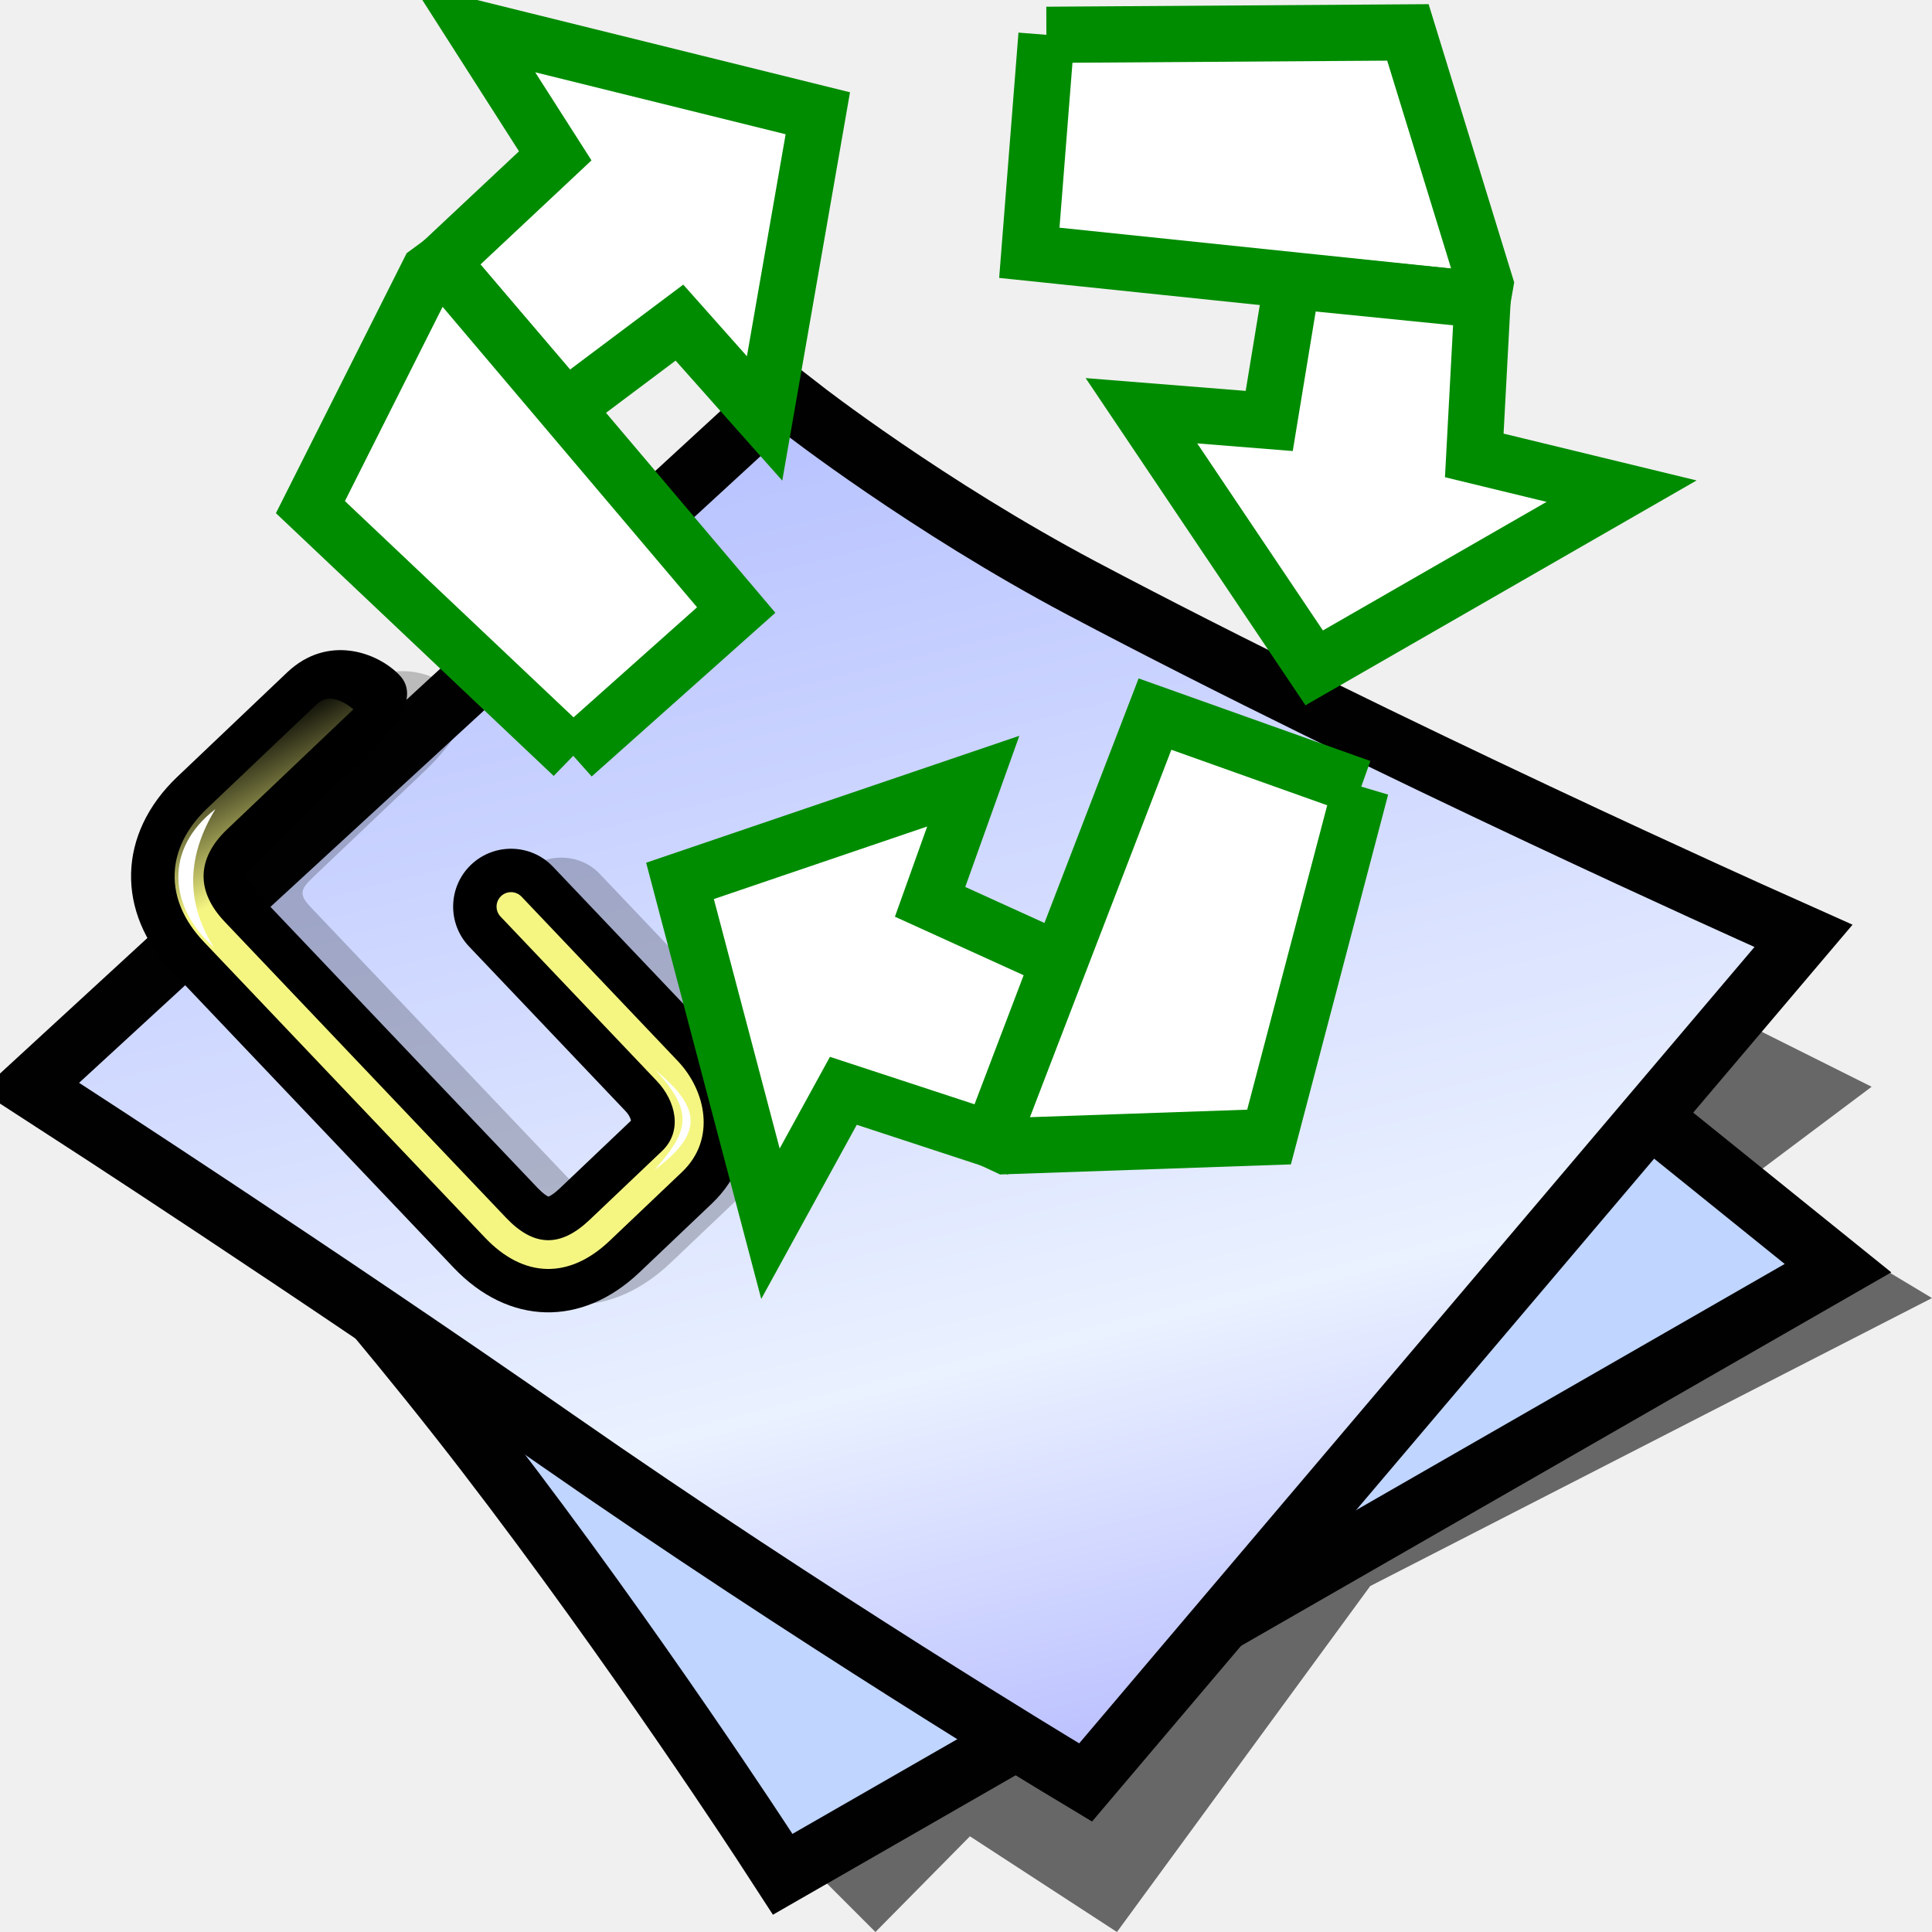
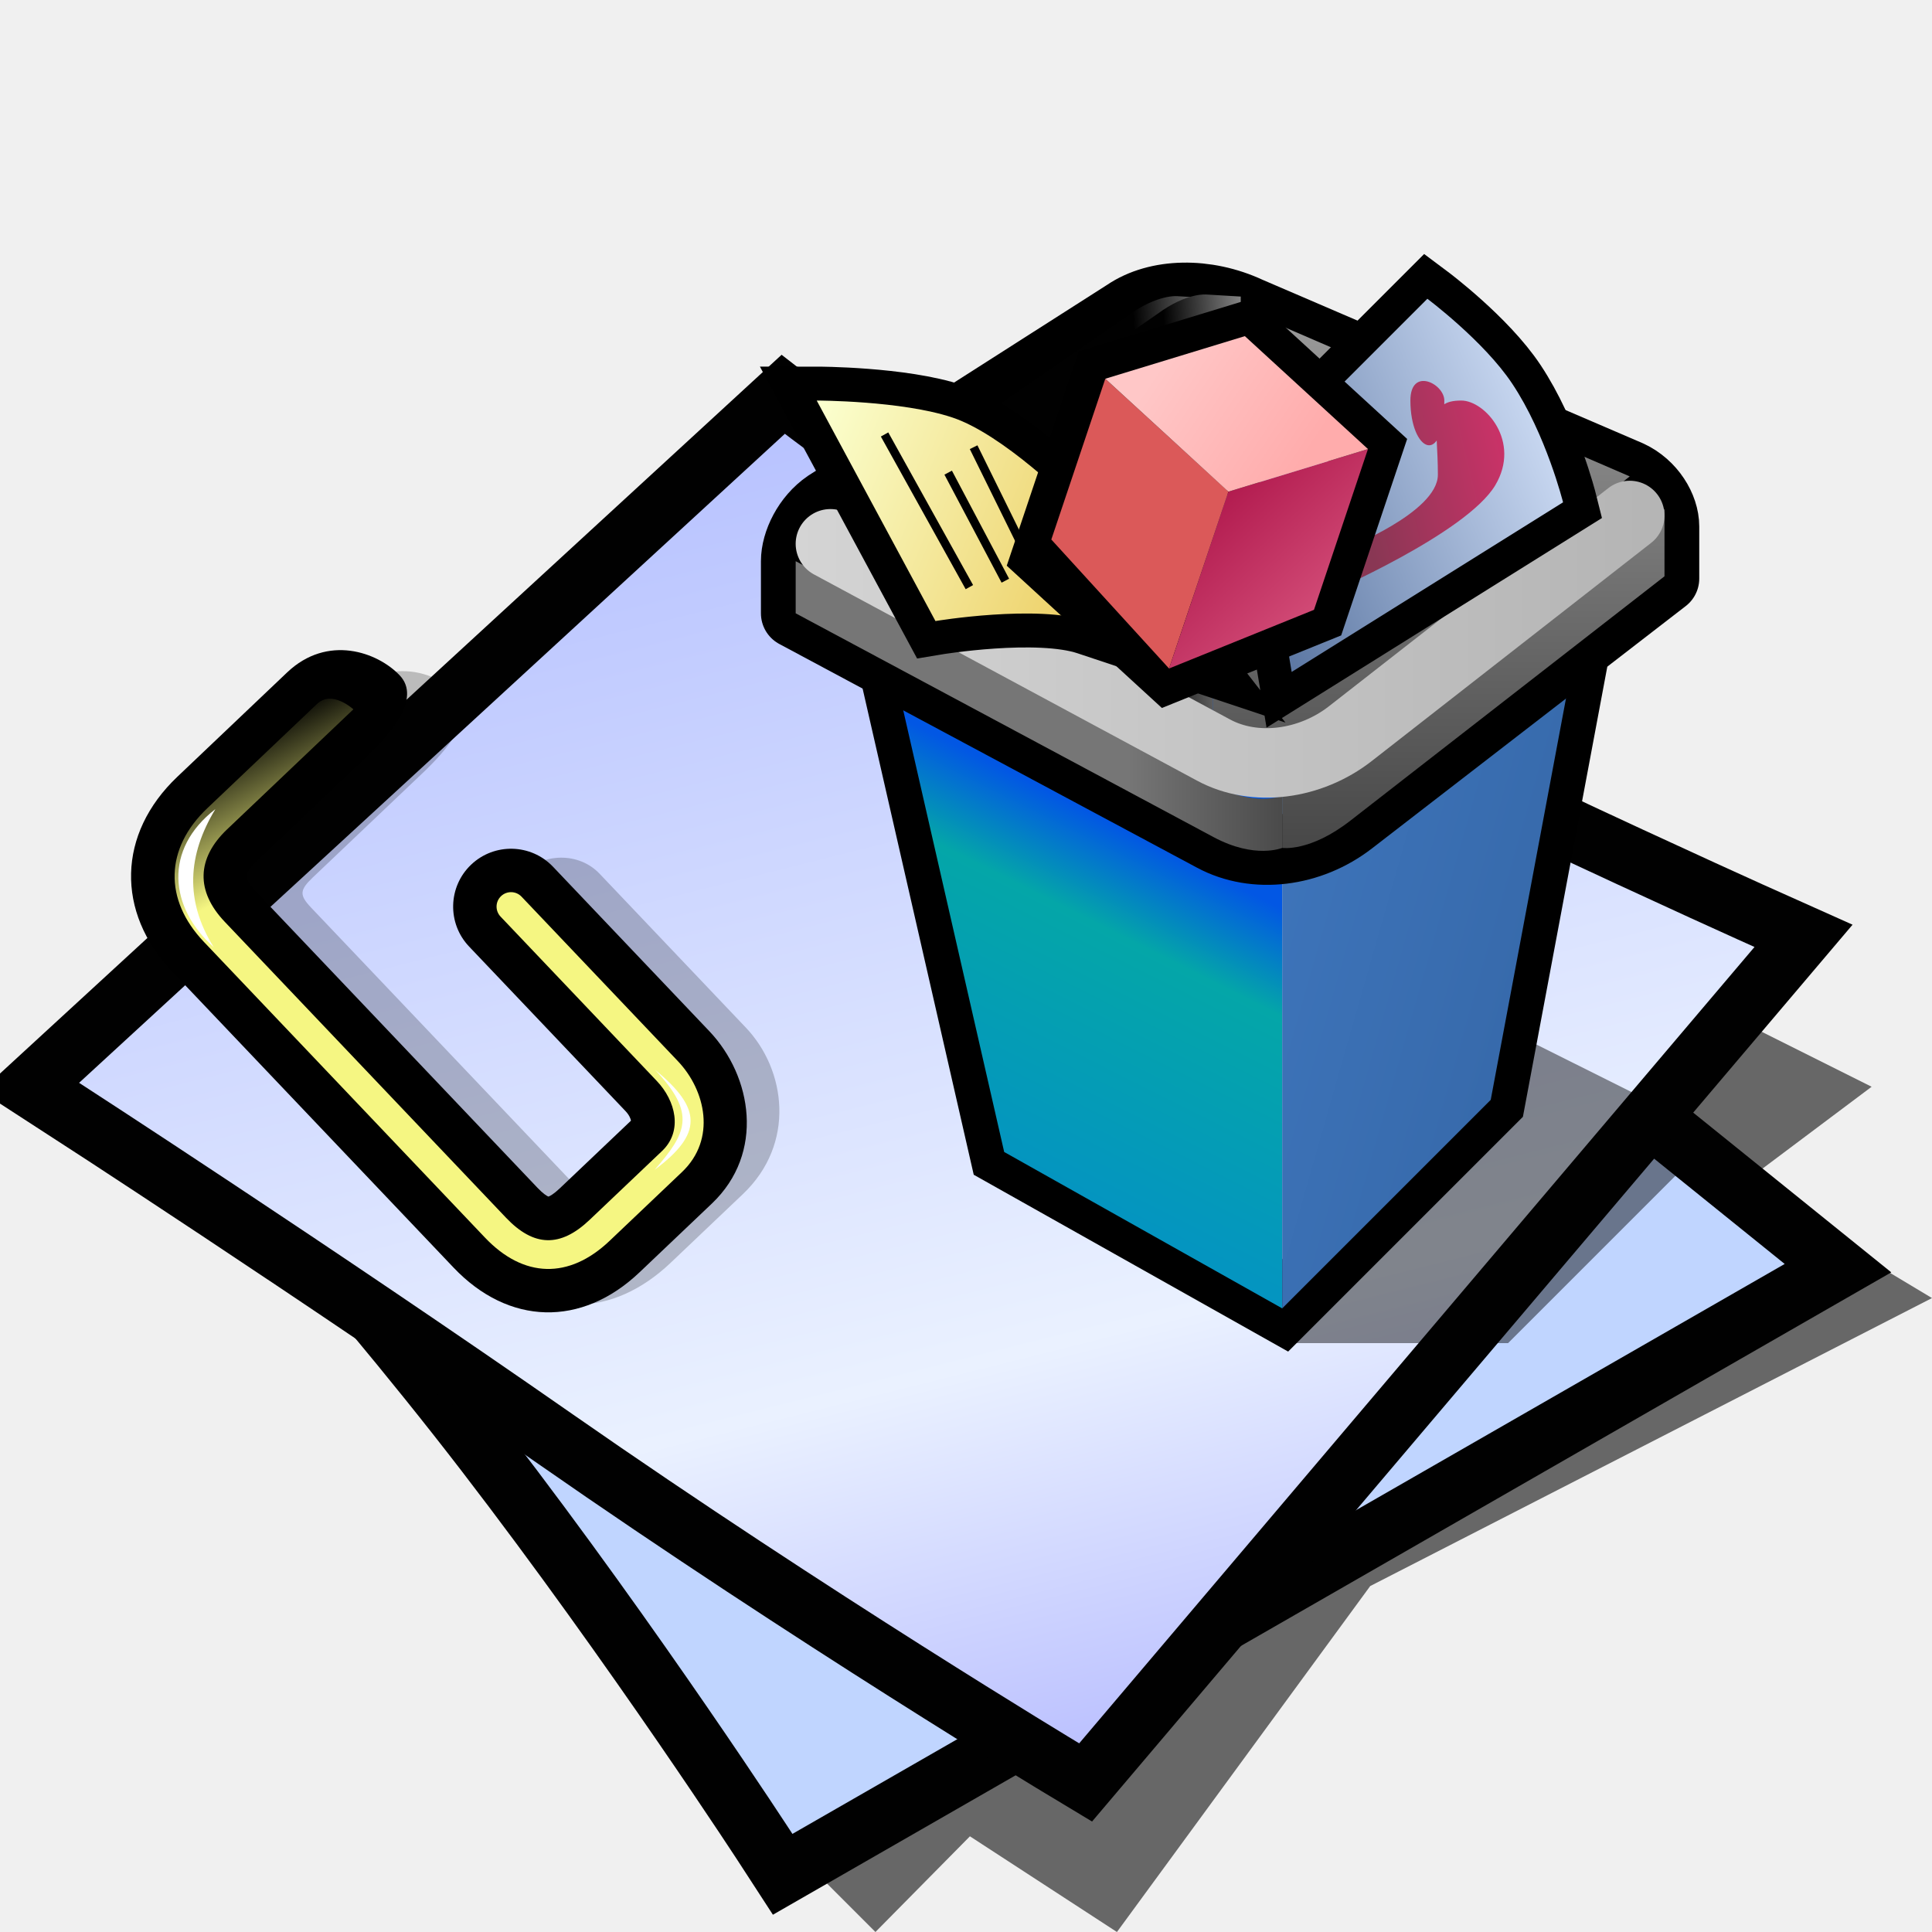
- <svg xmlns="http://www.w3.org/2000/svg" xmlns:xlink="http://www.w3.org/1999/xlink" version="1.1" width="64" height="64" color-interpolation="linearRGB" id="svg2">
+ <svg xmlns="http://www.w3.org/2000/svg" xmlns:xlink="http://www.w3.org/1999/xlink" version="1.1" width="64" height="64" color-interpolation="linearRGB" id="svg2" xml:space="preserve">
  <defs id="defs29">
    <linearGradient id="aigrd5" gradientUnits="userSpaceOnUse" x1="23.252" y1="16.748" x2="39.501" y2="44.975">
      <stop offset="0" style="stop-color:#D2D2D2" id="stop47" />
      <stop offset="1" style="stop-color:#EDEDED" id="stop49" />
    </linearGradient>
    <linearGradient xlink:href="#aigrd5" id="linearGradient3373" gradientUnits="userSpaceOnUse" gradientTransform="matrix(1.25,0,0,1.25,-9.342159,-18.15203)" x1="23.252" y1="16.748" x2="39.501" y2="44.975" />
    <linearGradient xlink:href="#aigrd5" id="linearGradient3963" gradientUnits="userSpaceOnUse" gradientTransform="matrix(1.25,0,0,1.25,3.5,-17.625)" x1="23.252" y1="16.748" x2="39.501" y2="44.975" />
    <radialGradient gradientTransform="matrix(1.318488,0,0,1.318488,-22.1264,-6.241691)" gradientUnits="userSpaceOnUse" xlink:href="#linearGradient6468" id="radialGradient4363" fy="19.598" fx="69.473" r="3.515" cy="19.598" cx="69.473" />
    <radialGradient gradientTransform="matrix(1.77275,0,0,1.29668,-16.3404,-6.615959)" gradientUnits="userSpaceOnUse" xlink:href="#linearGradient6500" id="radialGradient4354" fy="22.3" fx="18.558" r="19.229" cy="22.3" cx="18.558" />
    <linearGradient gradientTransform="translate(-3.836549,0.345971)" gradientUnits="userSpaceOnUse" xlink:href="#linearGradient6482" id="linearGradient4351" y2="30.293" x2="21.213" y1="28.083" x1="32.35" />
    <linearGradient gradientUnits="userSpaceOnUse" xlink:href="#linearGradient8534" id="linearGradient4330" y2="30.985" x2="24.329" y1="30.543" x1="26.163" />
    <radialGradient gradientTransform="matrix(0.916159,0.09318684,-0.108765,1.069309,3.253668,-3.029272)" gradientUnits="userSpaceOnUse" xlink:href="#linearGradient8542" id="radialGradient8548" fy="25.271" fx="6.024" r="4.831" cy="25.271" cx="6.024" />
    <linearGradient gradientUnits="userSpaceOnUse" xlink:href="#linearGradient8524" id="linearGradient8530" y2="46.986" x2="39.525" y1="19.111" x1="14.969" />
    <radialGradient gradientTransform="matrix(1,0,0,0.284247,0,24.29088)" gradientUnits="userSpaceOnUse" xlink:href="#linearGradient6492" id="radialGradient6498" fy="33.938" fx="23" r="18.25" cy="33.938" cx="23" />
    <radialGradient gradientTransform="matrix(1.318488,0,0,1.318488,-22.1264,-6.241691)" gradientUnits="userSpaceOnUse" xlink:href="#linearGradient6468" id="radialGradient6474" fy="19.598" fx="69.473" r="3.515" cy="19.598" cx="69.473" />
    <linearGradient gradientUnits="userSpaceOnUse" xlink:href="#linearGradient6452" id="linearGradient6458" y2="31.57" x2="5.985" y1="23.362" x1="6.305" />
    <linearGradient id="linearGradient6452">
      <stop id="stop6454" offset="0" style="stop-color:white;stop-opacity:1" />
      <stop id="stop6456" offset="1" style="stop-color:white;stop-opacity:0" />
    </linearGradient>
    <linearGradient id="linearGradient6468">
      <stop id="stop6470" offset="0" style="stop-color:white;stop-opacity:1" />
      <stop id="stop6472" offset="1" style="stop-color:#b9b9b0;stop-opacity:1" />
    </linearGradient>
    <linearGradient id="linearGradient6482">
      <stop id="stop6484" offset="0" style="stop-color:black;stop-opacity:1" />
      <stop id="stop6486" offset="1" style="stop-color:black;stop-opacity:0" />
    </linearGradient>
    <linearGradient id="linearGradient6492">
      <stop id="stop6494" offset="0" style="stop-color:black;stop-opacity:1" />
      <stop id="stop6496" offset="1" style="stop-color:black;stop-opacity:0" />
    </linearGradient>
    <linearGradient id="linearGradient6500">
      <stop id="stop6502" offset="0" style="stop-color:#857c63;stop-opacity:1" />
      <stop id="stop6504" offset="1" style="stop-color:#221f19;stop-opacity:1" />
    </linearGradient>
    <linearGradient gradientTransform="translate(-49.30496,1.877723)" gradientUnits="userSpaceOnUse" xlink:href="#linearGradient6951" id="linearGradient6957" y2="11.182" x2="27.754" y1="19.24" x1="37.018" />
    <linearGradient id="linearGradient6951">
      <stop id="stop6953" offset="0" style="stop-color:#6e3d09;stop-opacity:1" />
      <stop id="stop6959" offset="0.242" style="stop-color:#ea8113;stop-opacity:1" />
      <stop id="stop6961" offset="0.621" style="stop-color:#5c3307;stop-opacity:1" />
      <stop id="stop6955" offset="1" style="stop-color:#e07c12;stop-opacity:1" />
    </linearGradient>
    <linearGradient gradientTransform="translate(-46.40695,-1.802856)" gradientUnits="userSpaceOnUse" xlink:href="#linearGradient6939" id="linearGradient6945" y2="33.439" x2="23.109" y1="30.001" x1="19.395" />
    <linearGradient id="linearGradient6939">
      <stop id="stop6941" offset="0" style="stop-color:#bdbdbd;stop-opacity:1" />
      <stop id="stop6947" offset="0.333" style="stop-color:#e2e2e2;stop-opacity:1" />
      <stop id="stop6949" offset="0.667" style="stop-color:#a3a3a3;stop-opacity:1" />
      <stop id="stop6943" offset="1" style="stop-color:#ddd;stop-opacity:1" />
    </linearGradient>
    <radialGradient gradientTransform="matrix(1.572694,0,0,1.532639,-55.36682,-21.35823)" gradientUnits="userSpaceOnUse" xlink:href="#linearGradient6963" id="radialGradient6969" fy="35.357" fx="15.415" r="7.579" cy="35.357" cx="15.415" />
    <linearGradient id="linearGradient6963">
      <stop id="stop6965" offset="0" style="stop-color:#696969;stop-opacity:1" />
      <stop id="stop6967" offset="1" style="stop-color:black;stop-opacity:1" />
    </linearGradient>
    <linearGradient gradientTransform="matrix(0.755165,0.395143,-0.395143,0.755165,-25.91245,6.532586)" gradientUnits="userSpaceOnUse" xlink:href="#linearGradient2446" id="linearGradient2452" y2="42.282" x2="7.752" y1="37.752" x1="13.236" />
    <linearGradient id="linearGradient2446">
      <stop id="stop2448" offset="0" style="stop-color:white;stop-opacity:1" />
      <stop id="stop2450" offset="1" style="stop-color:white;stop-opacity:0" />
    </linearGradient>
    <linearGradient id="linearGradient8524">
      <stop id="stop8526" offset="0" style="stop-color:white;stop-opacity:1" />
      <stop id="stop8528" offset="1" style="stop-color:white;stop-opacity:0" />
    </linearGradient>
    <linearGradient id="linearGradient8534">
      <stop id="stop8536" offset="0" style="stop-color:black;stop-opacity:1" />
      <stop id="stop8538" offset="1" style="stop-color:black;stop-opacity:0" />
    </linearGradient>
    <linearGradient id="linearGradient8542">
      <stop id="stop8544" offset="0" style="stop-color:#5b676b;stop-opacity:1" />
      <stop id="stop8546" offset="1" style="stop-color:#141718;stop-opacity:1" />
    </linearGradient>
    <linearGradient xlink:href="#aigrd1" id="linearGradient5461" gradientUnits="userSpaceOnUse" x1="13.273" y1="6.763" x2="32.589" y2="40.316" />
    <radialGradient xlink:href="#aigrd2" id="radialGradient5463" gradientUnits="userSpaceOnUse" cx="8.959" cy="29.729" fx="8.959" fy="29.729" r="1.247" />
    <radialGradient xlink:href="#aigrd3" id="radialGradient5465" gradientUnits="userSpaceOnUse" cx="8.959" cy="17.871" fx="8.959" fy="17.871" r="1.247" />
    <linearGradient xlink:href="#aigrd4" id="linearGradient5467" gradientUnits="userSpaceOnUse" x1="11.155" y1="6.554" x2="10.732" y2="40.082" />
    <radialGradient gradientTransform="matrix(0.461716,0,0,0.458175,1.629516,1.778104)" r="49.495" fy="135.497" fx="90.746" cy="135.497" cx="90.746" gradientUnits="userSpaceOnUse" id="radialGradient3828" xlink:href="#XMLID_3_" />
    <radialGradient gradientTransform="matrix(0.461716,0,0,0.458175,1.629516,1.778104)" r="49.497" fy="135.497" fx="36.613" cy="135.497" cx="36.613" gradientUnits="userSpaceOnUse" id="radialGradient3825" xlink:href="#XMLID_4_" />
    <linearGradient gradientTransform="matrix(0.461716,0,0,0.458175,1.629516,1.778104)" y2="77.272" x2="86.519" y1="13.72" x1="86.519" gradientUnits="userSpaceOnUse" id="linearGradient3822" xlink:href="#XMLID_5_" />
    <linearGradient gradientTransform="matrix(0.461716,0,0,0.458175,1.629516,1.778104)" y2="40.414" x2="34.506" y1="-5.838" x1="34.506" gradientUnits="userSpaceOnUse" id="linearGradient3819" xlink:href="#XMLID_6_" />
    <linearGradient id="XMLID_6_" gradientUnits="userSpaceOnUse" x1="34.506" y1="-5.838" x2="34.506" y2="40.414">
      <stop offset="0%" style="stop-color:rgb(255,255,255)" id="stop662" />
      <stop offset="100%" style="stop-opacity:0;stop-color:rgb(255,255,255)" id="stop663" />
    </linearGradient>
    <linearGradient id="XMLID_5_" gradientUnits="userSpaceOnUse" x1="86.519" y1="13.72" x2="86.519" y2="77.272">
      <stop offset="9.195%" style="stop-color:rgb(255,255,255)" id="stop658" />
      <stop offset="100%" style="stop-opacity:0;stop-color:rgb(255,255,255)" id="stop659" />
    </linearGradient>
    <radialGradient id="XMLID_4_" cx="36.613" cy="135.497" r="49.497" fx="36.613" fy="135.497" gradientUnits="userSpaceOnUse">
      <stop offset="0" style="stop-color:rgb(255,255,255)" id="stop651" />
      <stop offset="1" style="stop-color:rgb(224,0,0)" id="stop652" />
      <midPointStop offset="0" style="stop-color:#FFFFFF" id="midPointStop653" />
      <midPointStop offset="0.5" style="stop-color:#FFFFFF" id="midPointStop654" />
      <midPointStop offset="1" style="stop-color:#E00000" id="midPointStop655" />
    </radialGradient>
    <radialGradient id="XMLID_3_" cx="90.746" cy="135.497" r="49.495" fx="90.746" fy="135.497" gradientUnits="userSpaceOnUse">
      <stop offset="0" style="stop-color:rgb(255,255,255)" id="stop644" />
      <stop offset="1" style="stop-color:rgb(224,0,0)" id="stop645" />
      <midPointStop offset="0" style="stop-color:#FFFFFF" id="midPointStop646" />
      <midPointStop offset="0.5" style="stop-color:#FFFFFF" id="midPointStop647" />
      <midPointStop offset="1" style="stop-color:#E00000" id="midPointStop648" />
    </radialGradient>
    <radialGradient id="XMLID_2_" cx="34.227" cy="118.243" r="56.108" fx="34.227" fy="118.243" gradientUnits="userSpaceOnUse">
      <stop offset="0" style="stop-color:rgb(242,0,0)" id="stop637" />
      <stop offset="1" style="stop-color:rgb(141,0,0)" id="stop638" />
      <midPointStop offset="0" style="stop-color:#F20000" id="midPointStop639" />
      <midPointStop offset="0.5" style="stop-color:#F20000" id="midPointStop640" />
      <midPointStop offset="1" style="stop-color:#8D0000" id="midPointStop641" />
    </radialGradient>
    <radialGradient id="XMLID_1_" cx="88.666" cy="118.243" r="56.109" fx="88.666" fy="118.243" gradientUnits="userSpaceOnUse">
      <stop offset="0" style="stop-color:rgb(242,0,0)" id="stop630" />
      <stop offset="1" style="stop-color:rgb(141,0,0)" id="stop631" />
      <midPointStop offset="0" style="stop-color:#F20000" id="midPointStop632" />
      <midPointStop offset="0.5" style="stop-color:#F20000" id="midPointStop633" />
      <midPointStop offset="1" style="stop-color:#8D0000" id="midPointStop634" />
    </radialGradient>
    <linearGradient y2="40.414" x2="34.506" y1="-5.838" x1="34.506" gradientUnits="userSpaceOnUse" id="linearGradient3786" xlink:href="#XMLID_6_" />
    <linearGradient y2="77.272" x2="86.519" y1="13.72" x1="86.519" gradientUnits="userSpaceOnUse" id="linearGradient3784" xlink:href="#XMLID_5_" />
    <radialGradient r="49.497" fy="135.497" fx="36.613" cy="135.497" cx="36.613" gradientUnits="userSpaceOnUse" id="radialGradient3782" xlink:href="#XMLID_4_" />
    <radialGradient r="49.495" fy="135.497" fx="90.746" cy="135.497" cx="90.746" gradientUnits="userSpaceOnUse" id="radialGradient3780" xlink:href="#XMLID_3_" />
    <radialGradient r="56.108" fy="118.243" fx="34.227" cy="118.243" cx="34.227" gradientUnits="userSpaceOnUse" id="radialGradient3778" xlink:href="#XMLID_2_" />
    <radialGradient r="56.109" fy="118.243" fx="88.666" cy="118.243" cx="88.666" gradientUnits="userSpaceOnUse" id="radialGradient3776" xlink:href="#XMLID_1_" />
    <linearGradient y2="40.414" x2="34.506" y1="-5.838" x1="34.506" gradientUnits="userSpaceOnUse" id="linearGradient2965" xlink:href="#XMLID_6_" />
    <linearGradient y2="77.272" x2="86.519" y1="13.72" x1="86.519" gradientUnits="userSpaceOnUse" id="linearGradient2963" xlink:href="#XMLID_5_" />
    <radialGradient r="49.497" fy="135.497" fx="36.613" cy="135.497" cx="36.613" gradientUnits="userSpaceOnUse" id="radialGradient2961" xlink:href="#XMLID_4_" />
    <radialGradient r="49.495" fy="135.497" fx="90.746" cy="135.497" cx="90.746" gradientUnits="userSpaceOnUse" id="radialGradient2959" xlink:href="#XMLID_3_" />
    <radialGradient r="56.108" fy="118.243" fx="34.227" cy="118.243" cx="34.227" gradientUnits="userSpaceOnUse" id="radialGradient2957" xlink:href="#XMLID_2_" />
    <radialGradient r="56.109" fy="118.243" fx="88.666" cy="118.243" cx="88.666" gradientUnits="userSpaceOnUse" id="radialGradient2955" xlink:href="#XMLID_1_" />
    <linearGradient y2="28.735" x2="32.099" y1="28.735" x1="16.387" gradientUnits="userSpaceOnUse" id="aigrd5-1">
      <stop id="stop1408" style="stop-color:#F6EDC8" offset="0" />
      <stop id="stop1410" style="stop-color:#F3EAC0" offset="1.444304e-002" />
      <stop id="stop1412" style="stop-color:#E8DEA3" offset="7.716820e-002" />
      <stop id="stop1414" style="stop-color:#E1D48F" offset="0.147" />
      <stop id="stop1416" style="stop-color:#DACD81" offset="0.227" />
      <stop id="stop1418" style="stop-color:#D7CA78" offset="0.326" />
      <stop id="stop1420" style="stop-color:#D6C876" offset="0.5" />
      <stop id="stop1422" style="stop-color:#D3C575" offset="0.706" />
      <stop id="stop1424" style="stop-color:#CABE70" offset="0.799" />
      <stop id="stop1426" style="stop-color:#BAAF67" offset="0.869" />
      <stop id="stop1428" style="stop-color:#A49B5C" offset="0.927" />
      <stop id="stop1430" style="stop-color:#8A844E" offset="0.978" />
      <stop id="stop1432" style="stop-color:#7D7746" offset="1" />
    </linearGradient>
    <radialGradient xlink:href="#XMLID_3_" id="radialGradient5623" gradientUnits="userSpaceOnUse" gradientTransform="matrix(0.461716,0,0,0.458175,1.629516,1.778104)" cx="90.746" cy="135.497" fx="90.746" fy="135.497" r="49.495" />
    <radialGradient xlink:href="#XMLID_4_" id="radialGradient5625" gradientUnits="userSpaceOnUse" gradientTransform="matrix(0.461716,0,0,0.458175,1.629516,1.778104)" cx="36.613" cy="135.497" fx="36.613" fy="135.497" r="49.497" />
    <linearGradient xlink:href="#XMLID_5_" id="linearGradient5627" gradientUnits="userSpaceOnUse" gradientTransform="matrix(0.461716,0,0,0.458175,1.629516,1.778104)" x1="86.519" y1="13.72" x2="86.519" y2="77.272" />
    <linearGradient xlink:href="#XMLID_6_" id="linearGradient5629" gradientUnits="userSpaceOnUse" gradientTransform="matrix(0.461716,0,0,0.458175,1.629516,1.778104)" x1="34.506" y1="-5.838" x2="34.506" y2="40.414" />
    <linearGradient xlink:href="#XMLID_6_" id="linearGradient5632" gradientUnits="userSpaceOnUse" gradientTransform="matrix(0.137078,0,0,0.1360268,34.20486,12.34413)" x1="34.506" y1="-5.838" x2="34.506" y2="40.414" />
    <linearGradient xlink:href="#XMLID_5_" id="linearGradient5635" gradientUnits="userSpaceOnUse" gradientTransform="matrix(0.137078,0,0,0.1360268,34.20486,12.34413)" x1="86.519" y1="13.72" x2="86.519" y2="77.272" />
    <radialGradient xlink:href="#XMLID_4_" id="radialGradient5638" gradientUnits="userSpaceOnUse" gradientTransform="matrix(0.137078,0,0,0.1360268,34.20486,12.34413)" cx="36.613" cy="135.497" fx="36.613" fy="135.497" r="49.497" />
    <radialGradient xlink:href="#XMLID_3_" id="radialGradient5641" gradientUnits="userSpaceOnUse" gradientTransform="matrix(0.137078,0,0,0.1360268,34.20486,12.34413)" cx="90.746" cy="135.497" fx="90.746" fy="135.497" r="49.495" />
    <radialGradient xlink:href="#aigrd5-15" id="radialGradient5890" gradientUnits="userSpaceOnUse" gradientTransform="matrix(1.49089,0,0,1.49089,5.976158,-3.65211)" cx="18.586" cy="12.938" fx="18.586" fy="12.938" r="20.591" />
    <radialGradient gradientTransform="matrix(1.192712,0,0,1.192712,-2.400701,-1.636319)" id="aigrd5-15" cx="18.586" cy="12.938" r="20.591" fx="18.586" fy="12.938" gradientUnits="userSpaceOnUse">
      <stop offset="0" style="stop-color:#00ffff;stop-opacity:1;" id="stop50" />
      <stop id="stop3159" style="stop-color:#ffff00;stop-opacity:1;" offset="0.5" />
      <stop offset="1" style="stop-color:#ff0000;stop-opacity:1;" id="stop52" />
    </radialGradient>
    <radialGradient xlink:href="#aigrd5-15" id="radialGradient5951" gradientUnits="userSpaceOnUse" gradientTransform="matrix(1.49089,0,0,1.49089,5.976158,-3.65211)" cx="18.586" cy="12.938" fx="18.586" fy="12.938" r="20.591" />
    <linearGradient id="XMLID_1_-3" gradientUnits="userSpaceOnUse" x1="61.318" y1="35.443" x2="61.318" y2="134.158">
      <stop offset="0" style="stop-color:rgb(255,167,0)" id="stop14" />
      <stop offset="0.691" style="stop-color:rgb(255,255,0)" id="stop16" />
      <stop offset="0.792" style="stop-color:rgb(255,252,0)" id="stop18" />
      <stop offset="0.855" style="stop-color:rgb(255,244,0)" id="stop20-5" />
      <stop offset="0.907" style="stop-color:rgb(255,229,0)" id="stop22-5" />
      <stop offset="0.953" style="stop-color:rgb(255,209,0)" id="stop1478" />
      <stop offset="0.995" style="stop-color:rgb(255,183,0)" id="stop1480" />
      <stop offset="1" style="stop-color:rgb(255,179,0)" id="stop28" />
    </linearGradient>
    <radialGradient id="XMLID_2_-4" cx="58.746" cy="111.291" r="87.855" fx="58.746" fy="111.291" gradientUnits="userSpaceOnUse">
      <stop offset="0" style="stop-color:rgb(255,255,0)" id="stop1486" />
      <stop offset="0.164" style="stop-color:rgb(255,241,0)" id="stop1488" />
      <stop offset="0.719" style="stop-color:rgb(255,196,0)" id="stop37" />
      <stop offset="1" style="stop-color:rgb(255,179,0)" id="stop39" />
    </radialGradient>
    <linearGradient id="XMLID_3_-2" gradientUnits="userSpaceOnUse" x1="61.318" y1="10.462" x2="61.318" y2="65.92">
      <stop offset="14.943%" style="stop-color:rgb(255,255,255)" id="stop76" />
      <stop offset="100%" style="stop-opacity:0;stop-color:rgb(255,255,255)" id="stop78" />
    </linearGradient>
    <linearGradient id="XMLID_4_-4" gradientUnits="userSpaceOnUse" x1="-232.972" y1="426.588" x2="-199.737" y2="435.486" gradientTransform="matrix(1,0,0,-1,232.8652,479.5703)">
      <stop offset="0" style="stop-color:#F8FAED" id="stop198" />
      <stop offset="0.201" style="stop-color:#E3E9F0" id="stop199" />
      <stop offset="0.611" style="stop-color:#AFBEF7" id="stop200" />
      <stop offset="1" style="stop-color:#7790FF" id="stop201" />
    </linearGradient>
    <linearGradient id="XMLID_5_-0" gradientUnits="userSpaceOnUse" x1="-217.989" y1="408.745" x2="-200.9" y2="399.698" gradientTransform="matrix(1,0,0,-1,232.8652,479.5703)">
      <stop offset="0" style="stop-color:#303162" id="stop212" />
      <stop offset="0.649" style="stop-color:#383A74" id="stop213" />
      <stop offset="1" style="stop-color:#3E4080" id="stop214" />
    </linearGradient>
    <linearGradient xlink:href="#XMLID_1_-3" id="linearGradient10596" gradientUnits="userSpaceOnUse" x1="61.318" y1="35.443" x2="61.318" y2="134.158" />
    <radialGradient xlink:href="#XMLID_2_-4" id="radialGradient10598" gradientUnits="userSpaceOnUse" cx="58.746" cy="111.291" fx="58.746" fy="111.291" r="87.855" />
    <linearGradient xlink:href="#XMLID_3_-2" id="linearGradient10600" gradientUnits="userSpaceOnUse" x1="61.318" y1="10.462" x2="61.318" y2="65.92" />
    <linearGradient xlink:href="#XMLID_4_-4" id="linearGradient10602" gradientUnits="userSpaceOnUse" gradientTransform="matrix(1,0,0,-1,232.8652,479.5703)" x1="-232.972" y1="426.588" x2="-199.737" y2="435.486" />
    <linearGradient xlink:href="#XMLID_5_-0" id="linearGradient10604" gradientUnits="userSpaceOnUse" gradientTransform="matrix(1,0,0,-1,232.8652,479.5703)" x1="-217.989" y1="408.745" x2="-200.9" y2="399.698" />
    <linearGradient xlink:href="#aigrd5-4" id="linearGradient3617" gradientUnits="userSpaceOnUse" x1="19.86" y1="5.443" x2="20.841" y2="1.874" />
    <linearGradient y2="1.874" x2="20.841" y1="5.443" x1="19.86" gradientUnits="userSpaceOnUse" id="aigrd5-4">
      <stop id="stop2088" style="stop-color:#F5F682" offset="0" />
      <stop id="stop2090" style="stop-color:#000000" offset="1" />
    </linearGradient>
    <linearGradient xlink:href="#aigrd5-4" id="linearGradient3742" gradientUnits="userSpaceOnUse" x1="19.86" y1="5.443" x2="20.841" y2="1.874" />
    <linearGradient xlink:href="#aigrd5-4" id="linearGradient3763" gradientUnits="userSpaceOnUse" x1="19.86" y1="5.443" x2="20.841" y2="1.874" />
+     <linearGradient id="linearGradient5048">
+       <stop style="stop-color:black;stop-opacity:0;" offset="0" id="stop5050" />
+       <stop id="stop5056" offset="0.5" style="stop-color:black;stop-opacity:1;" />
+       <stop style="stop-color:black;stop-opacity:0;" offset="1" id="stop5052" />
+     </linearGradient>
+     <linearGradient id="linearGradient1869">
+       <stop id="stop1870" offset="0" style="stop-color:#eff3f4;stop-opacity:1;" />
+       <stop id="stop1871" offset="1" style="stop-color:#939596;stop-opacity:1;" />
+     </linearGradient>
+     <linearGradient id="linearGradient1877">
+       <stop id="stop1878" offset="0" style="stop-color:#000000;stop-opacity:0.18;" />
+       <stop id="stop1879" offset="1" style="stop-color:#000000;stop-opacity:0;" />
+     </linearGradient>
+     <linearGradient id="linearGradient4524">
+       <stop id="stop4526" offset="0" style="stop-color:#417ac3;stop-opacity:1;" />
+       <stop id="stop4528" offset="1" style="stop-color:#3465a4;stop-opacity:1;" />
+     </linearGradient>
+     <linearGradient id="linearGradient508">
+       <stop style="stop-color:#b0b0b0;stop-opacity:1;" offset="0" id="stop509" />
+       <stop style="stop-color:#b0b0b0;stop-opacity:1;" offset="1" id="stop510" />
+     </linearGradient>
+     <linearGradient id="linearGradient177">
+       <stop style="stop-color:#ffffff;stop-opacity:1;" offset="0" id="stop178" />
+       <stop style="stop-color:#b0b0b0;stop-opacity:1;" offset="1" id="stop179" />
+     </linearGradient>
+     <linearGradient id="linearGradient477" gradientUnits="userSpaceOnUse" x1="78.246" y1="72.609" x2="192.386" y2="72.609" style="fill-rule:nonzero;">
+       <stop offset="0" style="stop-color:#e4e9ea;stop-opacity:1;" id="stop478" />
+       <stop offset="1" style="stop-color:#85898A;fill-rule:nonzero;" id="stop479" />
+     </linearGradient>
+     <linearGradient id="linearGradient513">
+       <stop style="stop-color:#696969;stop-opacity:1;" offset="0" id="stop514" />
+       <stop style="stop-color:#ffffff;stop-opacity:1;" offset="1" id="stop515" />
+     </linearGradient>
+     <linearGradient xlink:href="#linearGradient177" id="linearGradient234" gradientUnits="userSpaceOnUse" gradientTransform="scale(1.244363,0.803624)" x1="81.308" y1="67.365" x2="136.986" y2="137.972" />
+     <linearGradient id="linearGradient454">
+       <stop style="stop-color:#ffffff;stop-opacity:1;" offset="0" id="stop455" />
+       <stop style="stop-color:#bebebe;stop-opacity:1;" offset="0.5" id="stop457" />
+       <stop style="stop-color:#b0b0b0;stop-opacity:1;" offset="1" id="stop456" />
+     </linearGradient>
+     <linearGradient id="linearGradient641" gradientUnits="userSpaceOnUse" x1="78.246" y1="72.609" x2="192.386" y2="72.609" style="fill-rule:nonzero;">
+       <stop offset="0" style="stop-color:#f9feff;stop-opacity:1;" id="stop642" />
+       <stop offset="1" style="stop-color:#afb4b6;stop-opacity:1;" id="stop643" />
+     </linearGradient>
+     <linearGradient y2="91.62" x2="69.82" y1="55.08" x1="88.17" gradientUnits="userSpaceOnUse" id="gradient0-5">
+       <stop id="stop11-3" stop-color="#02585d" offset="0.265" style="stop-color:#0257e4;stop-opacity:1;" />
+       <stop id="stop13-5" stop-color="#04d47e" offset="0.401" style="stop-color:#04a6a8;stop-opacity:1;" />
+       <stop id="stop15" stop-color="#04a197" offset="1" style="stop-color:#0489d1;stop-opacity:1;" />
+     </linearGradient>
+     <linearGradient y2="-40.96" x2="77.81" y1="-49.95" x1="46.29" gradientUnits="userSpaceOnUse" id="gradient1-6">
+       <stop id="stop20-2" stop-color="#025752" offset="0" />
+       <stop id="stop22-9" stop-color="#04aba1" offset="1" />
+     </linearGradient>
+     <linearGradient y2="-64" x2="31.87" y1="-64" x1="23.12" gradientUnits="userSpaceOnUse" id="gradient2">
+       <stop id="stop29" stop-color="#767676" offset="0" />
+       <stop id="stop31" stop-color="#4b4b4b" offset="1" />
+     </linearGradient>
+     <linearGradient y2="35.72" x2="85.58" y1="-0.59" x1="85.58" gradientUnits="userSpaceOnUse" id="gradient3">
+       <stop id="stop36" stop-color="#a9a9a9" offset="0" />
+       <stop id="stop38" stop-color="#474747" offset="1" />
+     </linearGradient>
+     <linearGradient y2="-70.04" x2="23.77" y1="-67.72" x1="-15.52" gradientUnits="userSpaceOnUse" id="gradient5">
+       <stop id="stop50-1" stop-color="#010101" offset="0" />
+       <stop id="stop52-2" stop-color="#010101" offset="0.879" />
+       <stop id="stop54" stop-color="#838383" offset="0.996" />
+     </linearGradient>
+     <linearGradient y2="-64" x2="64" y1="-64" x1="-64" gradientUnits="userSpaceOnUse" id="gradient6">
+       <stop id="stop59" stop-color="#ffffff" offset="0" />
+       <stop id="stop61" stop-color="#aeaeae" offset="1" />
+     </linearGradient>
+     <linearGradient xlink:href="#gradient6" id="linearGradient3105" gradientUnits="userSpaceOnUse" x1="-64" y1="-64" x2="64" y2="-64" gradientTransform="matrix(1.024406,0,0,1.024406,1.591891,-1.562004)" />
+     <linearGradient xlink:href="#gradient5" id="linearGradient3108" gradientUnits="userSpaceOnUse" x1="-15.52" y1="-67.72" x2="23.77" y2="-70.04" gradientTransform="matrix(1.024406,0,0,1.024406,1.591891,-1.562004)" />
+     <linearGradient xlink:href="#gradient3" id="linearGradient3111" gradientUnits="userSpaceOnUse" x1="85.58" y1="-0.59" x2="85.58" y2="35.72" gradientTransform="matrix(1.024406,0,0,1.024406,1.591891,-1.562004)" />
+     <linearGradient xlink:href="#gradient2" id="linearGradient3117" gradientUnits="userSpaceOnUse" x1="23.12" y1="-64" x2="31.87" y2="-64" gradientTransform="matrix(1.024406,0,0,1.024406,1.591891,-1.562004)" />
+     <linearGradient xlink:href="#linearGradient4524" id="linearGradient3121" gradientUnits="userSpaceOnUse" x1="46.29" y1="-49.95" x2="77.81" y2="-40.96" gradientTransform="matrix(1.024406,0,0,1.024406,1.591891,-1.562004)" />
+     <linearGradient xlink:href="#gradient0-5" id="linearGradient3124" gradientUnits="userSpaceOnUse" x1="88.17" y1="55.08" x2="69.82" y2="91.62" gradientTransform="matrix(1.024406,0,0,1.024406,1.591891,-1.562004)" />
+     <linearGradient id="gradient0-3" gradientUnits="userSpaceOnUse" x1="88.17" y1="55.08" x2="69.82" y2="91.62">
+       <stop offset="0.265" stop-color="#02585d" id="stop4062" />
+       <stop offset="0.402" stop-color="#04d47e" id="stop4064" />
+       <stop offset="1" stop-color="#04a197" id="stop4066" />
+     </linearGradient>
+     <linearGradient id="gradient7" gradientUnits="userSpaceOnUse" x1="10.59" y1="-7.11" x2="28.82" y2="0.48">
+       <stop offset="0" stop-color="#fbffce" id="stop4119" />
+       <stop offset="1" stop-color="#eccd60" id="stop4121" />
+     </linearGradient>
+     <linearGradient id="gradient8" gradientUnits="userSpaceOnUse" x1="18.61" y1="-0.34" x2="40.86" y2="-9.57">
+       <stop offset="0" stop-color="#55719e" id="stop4128" />
+       <stop offset="1" stop-color="#dce9ff" id="stop4130" />
+     </linearGradient>
+     <linearGradient id="gradient9" gradientUnits="userSpaceOnUse" x1="30.66" y1="-2.2" x2="40.02" y2="-4.45">
+       <stop offset="0" stop-color="#893754" id="stop4135" />
+       <stop offset="1" stop-color="#ce3269" id="stop4137" />
+     </linearGradient>
+     <linearGradient id="gradient10" gradientUnits="userSpaceOnUse" x1="39.11" y1="-17.4" x2="61.97" y2="-5.38">
+       <stop offset="0" stop-color="#a3043c" id="stop4146" />
+       <stop offset="1" stop-color="#ff90af" id="stop4148" />
+     </linearGradient>
+     <linearGradient id="gradient11" gradientUnits="userSpaceOnUse" x1="25.3" y1="-7.25" x2="35.06" y2="-4.59">
+       <stop offset="0" stop-color="#ffc7c7" id="stop4153" />
+       <stop offset="1" stop-color="#ffacac" id="stop4155" />
+     </linearGradient>
+     <linearGradient xlink:href="#gradient11" id="linearGradient4265" gradientUnits="userSpaceOnUse" x1="25.3" y1="-7.25" x2="35.06" y2="-4.59" gradientTransform="matrix(0.9479,0.3183,-0.3183,0.9479,10.38334,-9.011475)" />
+     <linearGradient xlink:href="#gradient10" id="linearGradient4268" gradientUnits="userSpaceOnUse" x1="39.11" y1="-17.4" x2="61.97" y2="-5.38" gradientTransform="matrix(0.9479,0.3183,-0.3183,0.9479,10.38334,-9.011475)" />
+     <linearGradient xlink:href="#gradient9" id="linearGradient4273" gradientUnits="userSpaceOnUse" x1="30.66" y1="-2.2" x2="40.02" y2="-4.45" gradientTransform="translate(3.929837,-1.568575)" />
+     <linearGradient xlink:href="#gradient8" id="linearGradient4276" gradientUnits="userSpaceOnUse" x1="18.61" y1="-0.34" x2="40.86" y2="-9.57" gradientTransform="translate(3.929837,-1.568575)" />
+     <linearGradient xlink:href="#gradient7" id="linearGradient4280" gradientUnits="userSpaceOnUse" x1="10.59" y1="-7.11" x2="28.82" y2="0.48" gradientTransform="translate(3.929837,-1.568575)" />
+     <linearGradient xlink:href="#gradient6" id="linearGradient4284" gradientUnits="userSpaceOnUse" x1="-64" y1="-64" x2="64" y2="-64" gradientTransform="translate(-83.52317,-20.46274)" />
+     <linearGradient xlink:href="#gradient5" id="linearGradient4287" gradientUnits="userSpaceOnUse" x1="-15.52" y1="-67.72" x2="23.77" y2="-70.04" gradientTransform="translate(3.929837,-1.568575)" />
+     <linearGradient xlink:href="#gradient3" id="linearGradient4293" gradientUnits="userSpaceOnUse" x1="85.58" y1="-0.59" x2="85.58" y2="35.72" gradientTransform="translate(-83.52317,-20.46274)" />
+     <linearGradient xlink:href="#gradient2" id="linearGradient4296" gradientUnits="userSpaceOnUse" x1="23.12" y1="-64" x2="31.87" y2="-64" gradientTransform="translate(-83.52317,-20.46274)" />
+     <linearGradient xlink:href="#gradient1-6" id="linearGradient4300" gradientUnits="userSpaceOnUse" x1="46.29" y1="-49.95" x2="77.81" y2="-40.96" gradientTransform="translate(-83.52317,-20.46274)" />
+     <linearGradient xlink:href="#gradient0-3" id="linearGradient4303" gradientUnits="userSpaceOnUse" x1="88.17" y1="55.08" x2="69.82" y2="91.62" gradientTransform="translate(-83.52317,-20.46274)" />
+     <linearGradient xlink:href="#gradient3" id="linearGradient1" gradientUnits="userSpaceOnUse" gradientTransform="matrix(1.024406,0,0,1.024406,1.591891,-1.562004)" x1="85.58" y1="-0.59" x2="85.58" y2="35.72" />
  </defs>
  <g id="g4" transform="translate(0,5)">
    <path style="fill:#010101;fill-opacity:0.573" d="m 27,57 2,2 3.13,-3.17 L 37,59 45.39,47.54 64,38 l -5,-3 2,2 -25,12 -9,8 z m 31,-23 4,-3 -4,-2 -3,3 3,2 z" id="path6" />
    <path style="fill:none;stroke:#010101;stroke-width:4" d="m 6.25,30 c 0,0 5.62,6 10.62,12.5 5,6.5 9.38,13.25 9.38,13.25 L 59.12,36.87 32,15 6.25,30 z" id="path8" />
    <radialGradient id="gradient0" gradientUnits="userSpaceOnUse" cx="0" cy="0" r="64" gradientTransform="matrix(0.5714,0,0,0.3333,26,35)">
      <stop offset="1" stop-color="#c0d5ff" id="stop11" />
      <stop offset="0.489" stop-color="#896eff" id="stop13" />
    </radialGradient>
    <path style="fill:url(#gradient0)" d="m 6.25,30 c 0,0 5.62,6 10.62,12.5 5,6.5 9.38,13.25 9.38,13.25 L 59.12,36.87 32,15 6.25,30 z" id="path15" />
    <path style="fill:none;stroke:#010101;stroke-width:4" d="m 2.62,30.87 c 0,0 8.33,5.39 16.38,11 8.44,5.88 16.75,10.88 16.75,10.88 L 58.12,26.37 c 0,0 -12.68,-5.67 -22.75,-11 C 30.18,12.62 26,9.37 26,9.37 L 2.62,30.87 z" id="path17" />
    <linearGradient id="gradient1" gradientUnits="userSpaceOnUse" x1="105.45" y1="-23.42" x2="119.92" y2="34.32">
      <stop offset="0" stop-color="#a5b1ff" id="stop20" />
      <stop offset="0.739" stop-color="#eaf1ff" id="stop22" />
      <stop offset="1" stop-color="#b3b8ff" id="stop24" />
    </linearGradient>
    <path style="fill:url(#gradient1)" d="m 2.62,30.87 c 0,0 8.33,5.39 16.38,11 8.44,5.88 16.75,10.88 16.75,10.88 L 58.12,26.37 c 0,0 -12.68,-5.67 -22.75,-11 C 30.18,12.62 26,9.37 26,9.37 L 2.62,30.87 z" id="path26" />
  </g>
  <g id="Layer_x0020_3" style="fill-rule:nonzero;stroke:#000000;stroke-miterlimit:4" transform="matrix(0.9060276,-0.86117,0.86117,0.9060276,-11.09744,39.70779)">
    <path style="opacity:0.22;stroke:none" d="m 18.309,2.784 c -2.186,0 -3.653,1.375 -3.653,3.42 v 10.124 c 0,1.982 1.369,3.264 3.487,3.264 h 2.646 c 1.938,0 3.096,-1.598 3.096,-3.143 v -5.627 c 0,-0.792 -0.688,-1.436 -1.534,-1.436 -0.846,0 -1.534,0.645 -1.534,1.436 v 5.627 c 0,0.143 -0.042,0.231 -0.07,0.27 -0.082,0 -2.604,0 -2.604,0 -0.219,0 -0.33,-0.029 -0.369,-0.045 -0.017,-0.037 -0.049,-0.141 -0.049,-0.346 V 6.204 c 0,-0.455 0.099,-0.547 0.584,-0.547 h 4.015 c 0.846,0 2.11,-0.106 2.11,-0.897 0,-0.792 -0.628,-1.976 -2.11,-1.976 h -4.015 z" id="path2083" />
    <path style="stroke:none" d="m 17.542,1.25 c -2.186,0 -3.653,1.469 -3.653,3.653 v 10.818 c 0,2.118 1.369,3.486 3.485,3.486 h 2.648 c 1.938,0 3.096,-1.707 3.096,-3.357 V 9.837 c 0,-0.846 -0.688,-1.535 -1.535,-1.535 -0.846,0 -1.534,0.688 -1.534,1.535 v 6.013 c 0,0.152 -0.042,0.248 -0.07,0.288 -0.082,0 -2.605,0 -2.605,0 -0.218,0 -0.329,-0.031 -0.367,-0.049 -0.018,-0.038 -0.049,-0.15 -0.049,-0.368 V 4.903 c 0,-0.486 0.099,-0.583 0.584,-0.583 h 4.015 c 0.846,0 2.11,-0.113 2.11,-0.96 0,-0.846 -0.629,-2.11 -2.11,-2.11 h -4.015 z" id="path2085" />
    <linearGradient id="linearGradient3678" gradientUnits="userSpaceOnUse" x1="19.86" y1="5.443" x2="20.841" y2="1.874">
      <stop offset="0" style="stop-color:#F5F682" id="stop3680" />
      <stop offset="1" style="stop-color:#000000" id="stop3682" />
    </linearGradient>
    <path style="fill:url(#linearGradient3763);stroke:none" d="m 17.542,2.401 c -1.543,0 -2.502,0.959 -2.502,2.502 v 10.818 c 0,1.483 0.851,2.335 2.334,2.335 h 2.648 c 1.264,0 1.945,-1.136 1.945,-2.206 V 9.837 c 0,-0.212 -0.172,-0.384 -0.384,-0.384 -0.212,0 -0.383,0.172 -0.383,0.384 v 6.013 c 0,0.715 -0.405,1.438 -1.178,1.438 h -2.648 c -1.069,0 -1.567,-0.497 -1.567,-1.567 V 4.903 c 0,-1.119 0.617,-1.735 1.735,-1.735 h 4.615 c 0,0 -0.049,-0.767 -0.6,-0.767 h -4.015 z" id="path2092" />
    <path style="fill:#ffffff;stroke:none" d="M 17.684,2.566 C 16.316,2.939 15.421,3.761 15.132,5.188 15,3.611 15.954,2.389 17.684,2.566 z" id="path2094" />
    <path style="fill:#ffffff;stroke:none" d="m 21.37,15.598 c 0.201,1.612 -0.256,2.104 -1.834,1.916 1.271,-0.124 1.834,-0.299 1.834,-1.916 z" id="path2096" />
  </g>
-   <g transform="matrix(0.2327238,0,0,0.2327238,6.521531,-3.36775)" style="fill:#ffffff;fill-opacity:1" id="g2788">
-     <g transform="translate(-206.0711,-303.0458)" style="fill:#ffffff;fill-opacity:1" id="g2772">
-       <path d="m 240.921,354.852 16.162,-15.152 -11.617,-18.183 48.992,12.122 -7.576,43.437 -12.122,-13.637 -16.162,12.122 -17.678,-20.708 z" style="fill:#ffffff;stroke:#008c00;stroke-width:8;stroke-linecap:butt;stroke-linejoin:miter;stroke-miterlimit:4;stroke-opacity:1;stroke-dasharray:none;fill-opacity:1" id="path1884" />
-       <path d="m 259.609,425.057 23.234,-20.708 -41.921,-49.497 -1.844,1.354 -16.844,33.497 37.376,35.355 z" style="fill:#ffffff;stroke:#008c00;stroke-width:8;stroke-linecap:butt;stroke-linejoin:miter;stroke-miterlimit:4;stroke-opacity:1;stroke-dasharray:none;fill-opacity:1" id="path1882" />
-     </g>
-     <g transform="matrix(-0.721878,0.692021,-0.692021,-0.721878,602.4901,146.6112)" style="fill:#ffffff;fill-opacity:1" id="g2776">
-       <path d="m 259.609,425.057 23.234,-20.708 -41.921,-49.497 -1.844,1.354 -16.844,33.497 37.376,35.355 z" style="fill:#ffffff;stroke:#008c00;stroke-width:8;stroke-linecap:butt;stroke-linejoin:miter;stroke-miterlimit:4;stroke-opacity:1;stroke-dasharray:none;fill-opacity:1" id="path2778" />
-       <path d="m 240.921,354.852 16.162,-15.152 -11.617,-18.183 48.992,12.122 -7.576,43.437 -12.122,-13.637 -16.162,12.122 -17.678,-20.708 z" style="fill:#ffffff;stroke:#008c00;stroke-width:8;stroke-linecap:butt;stroke-linejoin:miter;stroke-miterlimit:4;stroke-opacity:1;stroke-dasharray:none;fill-opacity:1" id="path2780" />
-     </g>
-     <g transform="matrix(-0.479881,-0.877334,0.877334,-0.479881,-82.63812,558.3024)" style="fill:#ffffff;fill-opacity:1" id="g2782">
-       <path d="m 259.609,425.057 23.234,-20.708 -41.921,-49.497 -1.844,1.354 -16.844,33.497 37.376,35.355 z" style="fill:#ffffff;stroke:#008c00;stroke-width:8;stroke-linecap:butt;stroke-linejoin:miter;stroke-miterlimit:4;stroke-opacity:1;stroke-dasharray:none;fill-opacity:1" id="path2784" />
-       <path d="m 240.921,354.852 16.162,-15.152 -11.617,-18.183 48.992,12.122 -7.576,43.437 -12.122,-13.637 -16.162,12.122 -17.678,-20.708 z" style="fill:#ffffff;stroke:#008c00;stroke-width:8;stroke-linecap:butt;stroke-linejoin:miter;stroke-miterlimit:4;stroke-opacity:1;stroke-dasharray:none;fill-opacity:1" id="path2786" />
-     </g>
+   <g style="color-interpolation:linearRGB" id="g1" transform="matrix(0.5618952,0,0,0.5618952,23.1609,8.531273)">
+     <path id="path6-0" d="M 34.373,64 H 47.69 L 59.983,51.707 47.69,45.561 Z" style="fill:#010101;fill-opacity:0.451" />
+     <path id="path8-9" d="M 17.982,52.732 34.373,61.951 46.666,49.658 52.812,16.877 H 9.787 Z" style="fill:none;stroke:#000000;stroke-width:4.098" />
+     <path id="path17-3" d="m 9.787,16.877 8.195,35.854 16.391,9.22 V 16.877 Z" style="fill:url(#linearGradient3124);fill-opacity:1" />
+     <path id="path24" d="M 34.373,16.877 V 61.951 L 46.666,49.658 52.812,16.877 Z" style="fill:url(#linearGradient3121);fill-opacity:1" />
+     <path id="path26-6" d="M 5.69,20.975 30.326,34.169 c 2.448,1.311 5.685,0.901 8.083,-0.953 L 56.91,18.926 v -3.073 c 0,-1.096 -0.789,-2.418 -2.09,-3.022 L 32.375,3.181 C 29.886,2.023 27.007,2.075 25.174,3.324 L 7.554,14.572 c -1.168,0.799 -1.864,2.233 -1.864,3.329 z" style="fill:none;stroke:#000000;stroke-width:4.098;stroke-linejoin:round" />
+     <path id="path33" d="m 5.69,17.902 v 3.073 L 30.326,34.169 c 2.448,1.311 4.046,0.635 4.046,0.635 v -3.073 c 0,0 -1.598,0.676 -4.046,-0.635 z" style="fill:url(#linearGradient3117)" />
+     <path id="path40" d="m 34.373,34.804 c 0,0 1.639,0.256 4.036,-1.619 L 56.91,18.793 V 14.828 L 38.409,29.119 c -2.397,1.854 -4.036,1.588 -4.036,1.588 z" style="fill:url(#linearGradient1)" />
+     <path id="path47" d="M 30.275,3.304 V 27.121 L 34.373,29.17 54.861,12.903 32.386,3.191 C 29.886,2.023 30.275,3.304 30.275,3.304 Z" style="fill:url(#linearGradient3111)" />
+     <path id="path56" d="m 28.226,2.28 2.049,0.123 V 27.121 L 8.763,14.828 25.245,3.447 c 1.793,-1.321 2.981,-1.168 2.981,-1.168 z" style="fill:url(#linearGradient3108)" />
+     <path id="path63" d="M 7.738,16.877 30.326,29.037 c 2.428,1.311 5.706,0.881 8.083,-0.983 L 54.861,15.208" style="fill:none;stroke:url(#linearGradient3105);stroke-width:4.098;stroke-linecap:round" />
+     <path style="fill:url(#linearGradient4287)" d="m 29.93,2.181 2,0.12 V 26.431 l -21,-12 16.09,-11.11 c 1.75,-1.29 2.91,-1.14 2.91,-1.14 z" id="path4107" />
+     <path style="fill:none;stroke:#000000;stroke-width:4" d="M 6.93,8.431 13.93,21.431 c 0,0 6,-1 9,0 3,1 6,2 6,2 l -7,-9 c 0,0 -4,-4 -7,-5 -3,-1 -8,-1 -8,-1 z m 26,4 10,-10 c 0,0 3.33,2.49 5,5 2,3 3,7 3,7 l -16,10 z" id="path4116" />
+     <path style="fill:url(#linearGradient4280)" d="M 6.93,8.431 13.93,21.431 c 0,0 6,-1 9,0 3,1 6,2 6,2 l -7,-9 c 0,0 -4,-4 -7,-5 -3,-1 -8,-1 -8,-1 z" id="path4123" />
+     <path style="fill:none;stroke:#000000;stroke-width:0.5" d="m 16.18,11.181 4.37,8.87 m -5.87,-7.37 3.37,6.37 m -7.12,-8.62 5,9" id="path4125" />
+     <path style="fill:url(#linearGradient4276)" d="m 32.93,12.431 10,-10 c 0,0 3.33,2.49 5,5 2,3 3,7 3,7 l -16,10 z" id="path4132" />
+     <path style="fill:url(#linearGradient4273)" d="m 38.05,17.181 c 0,0 5.5,-2.14 5.5,-4.38 0,-3 -0.62,-4.37 1.38,-4.37 1.41,0 3.54,2.42 2,5 -1.71,2.84 -9.88,6.37 -9.88,6.37 z m 5.88,-8.75 c 0,4 -2,3 -2,0 0,-2 2,-1 2,0 z" id="path4139" />
+     <path style="fill:none;stroke:#000000;stroke-width:4" d="m 23.944,7.145 -3.501,10.427 7.258,6.656 8.545,-3.459 3.183,-9.479 -7.258,-6.656 z" id="path4141" />
+     <path style="fill:#db5959" d="m 23.944,7.145 -3.183,9.479 6.94,7.604 3.501,-10.427 z" id="path4143" />
+     <path style="fill:url(#linearGradient4268)" d="m 31.202,13.801 -3.501,10.427 8.545,-3.459 3.183,-9.479 z" id="path4150" />
+     <path style="fill:url(#linearGradient4265)" d="m 23.944,7.145 7.258,6.656 8.227,-2.511 -7.258,-6.656 z" id="path4157" />
  </g>
</svg>
